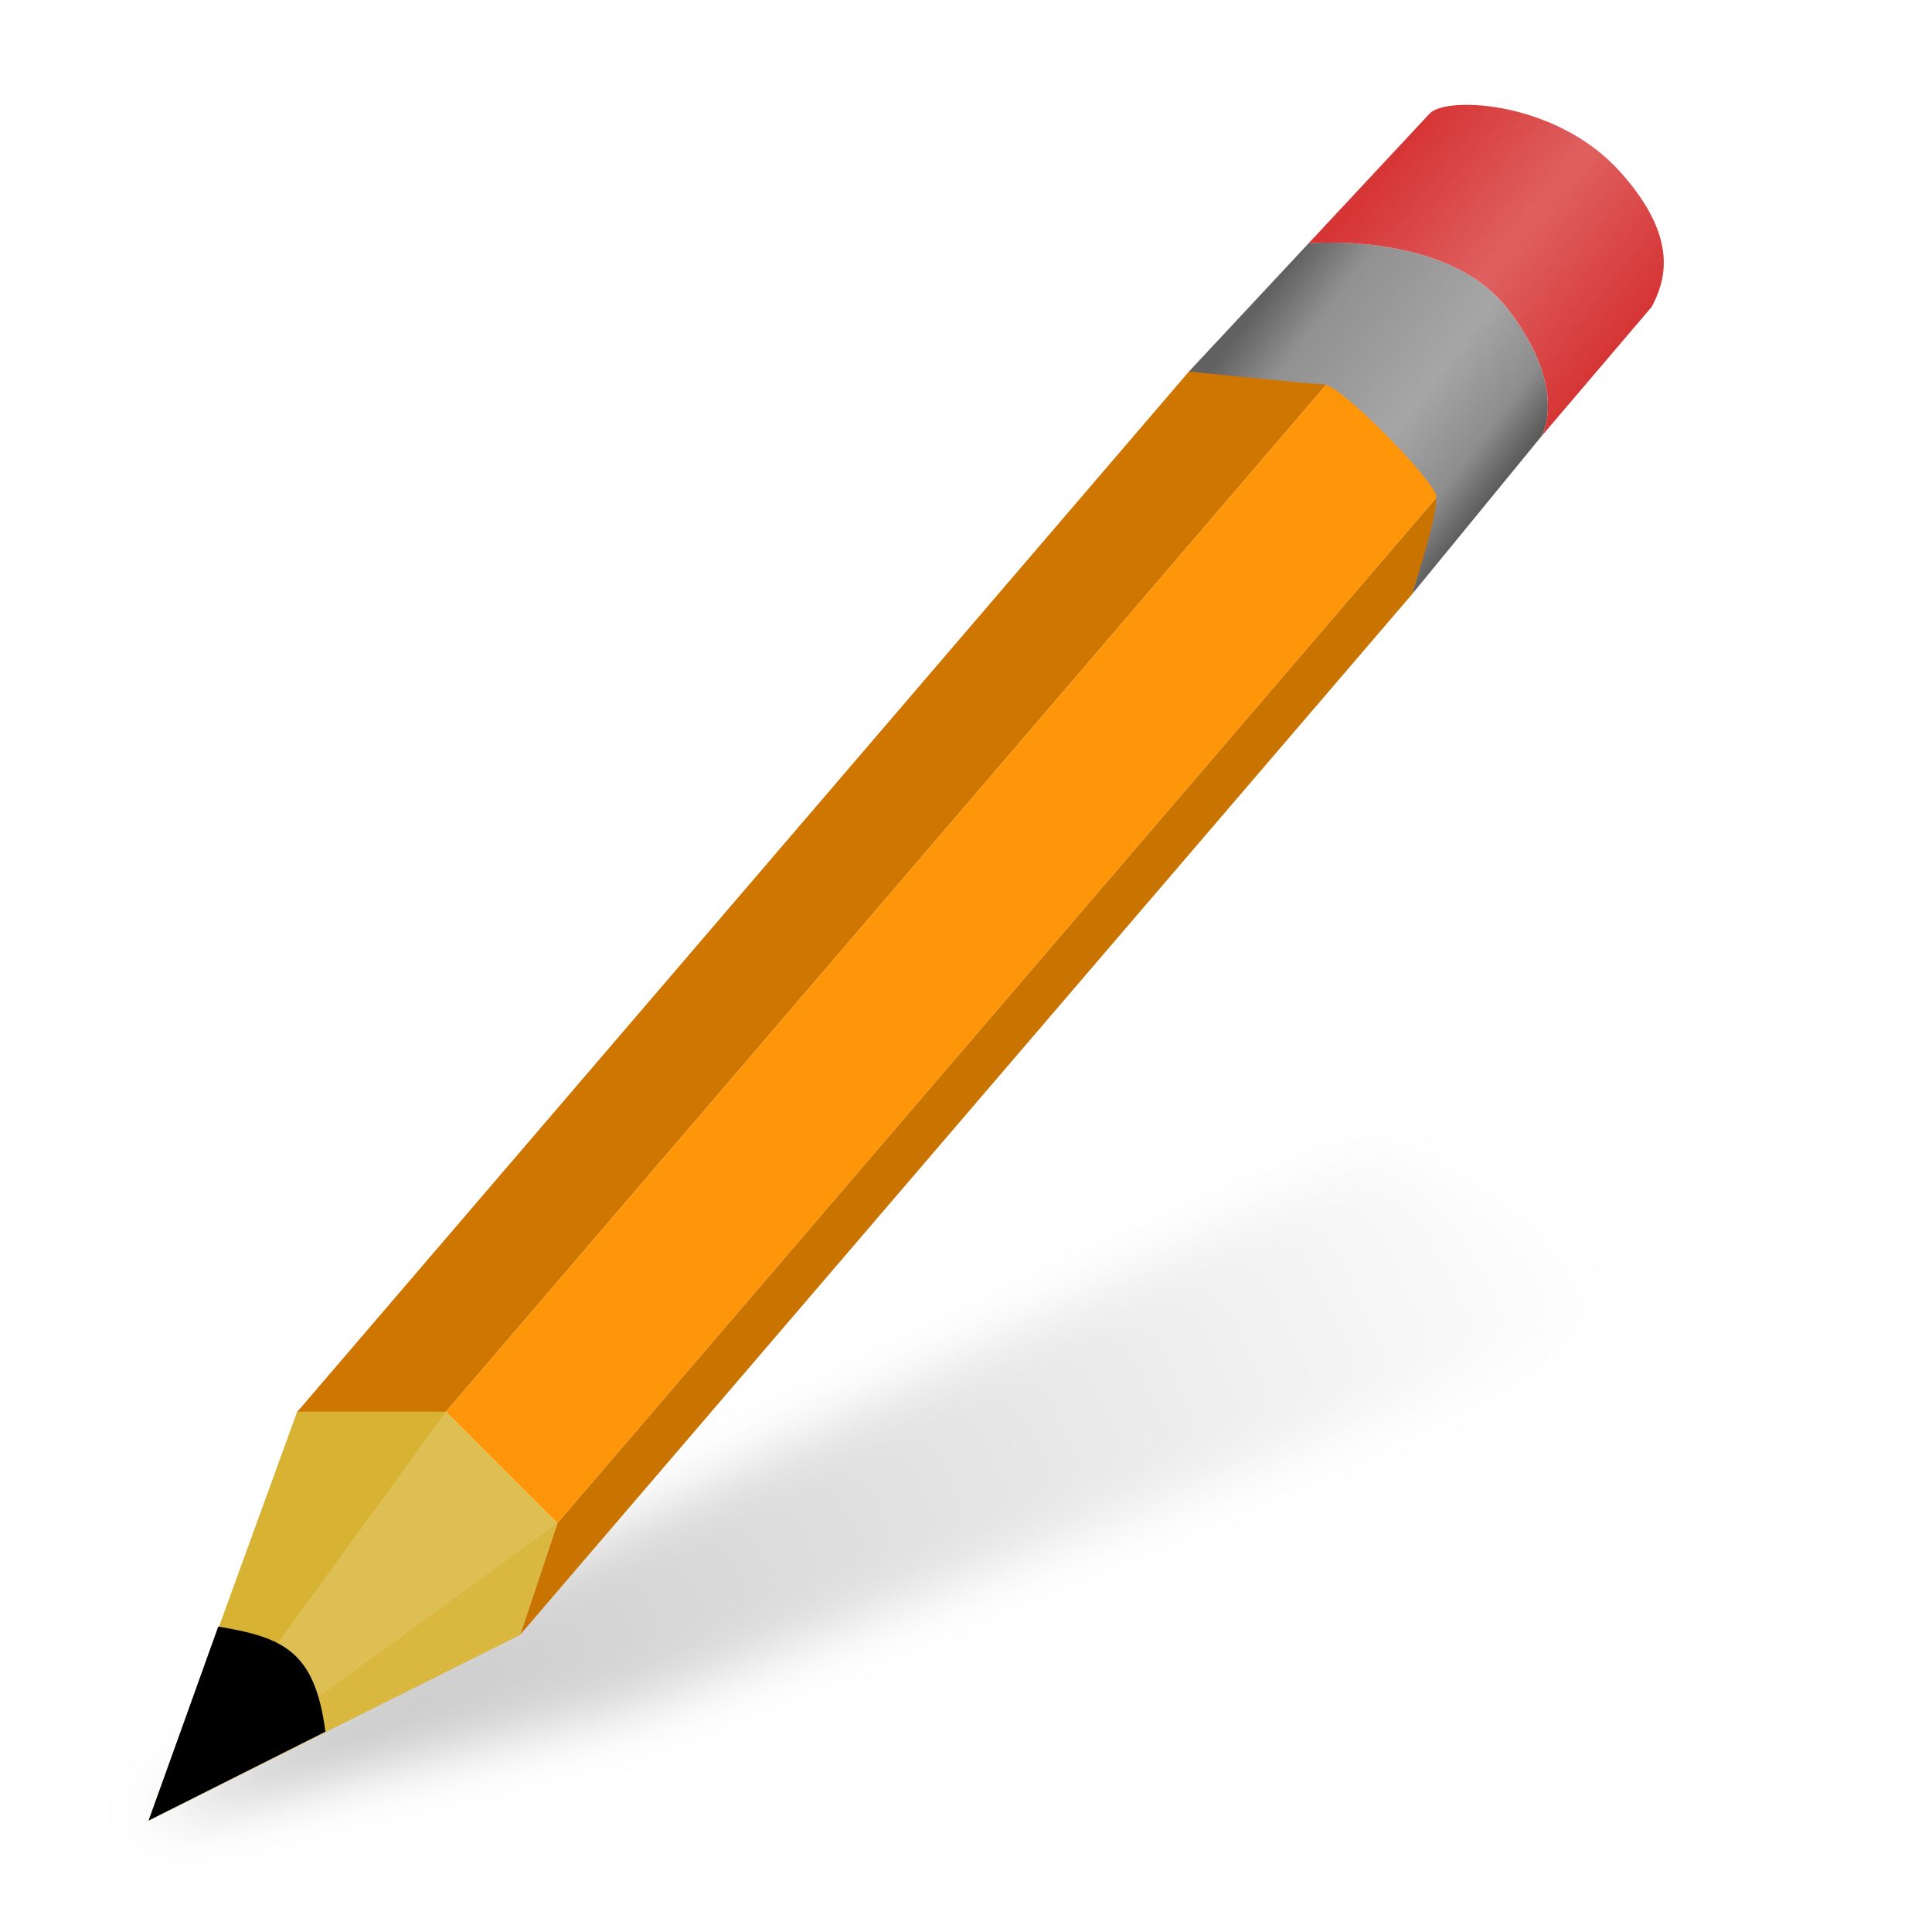
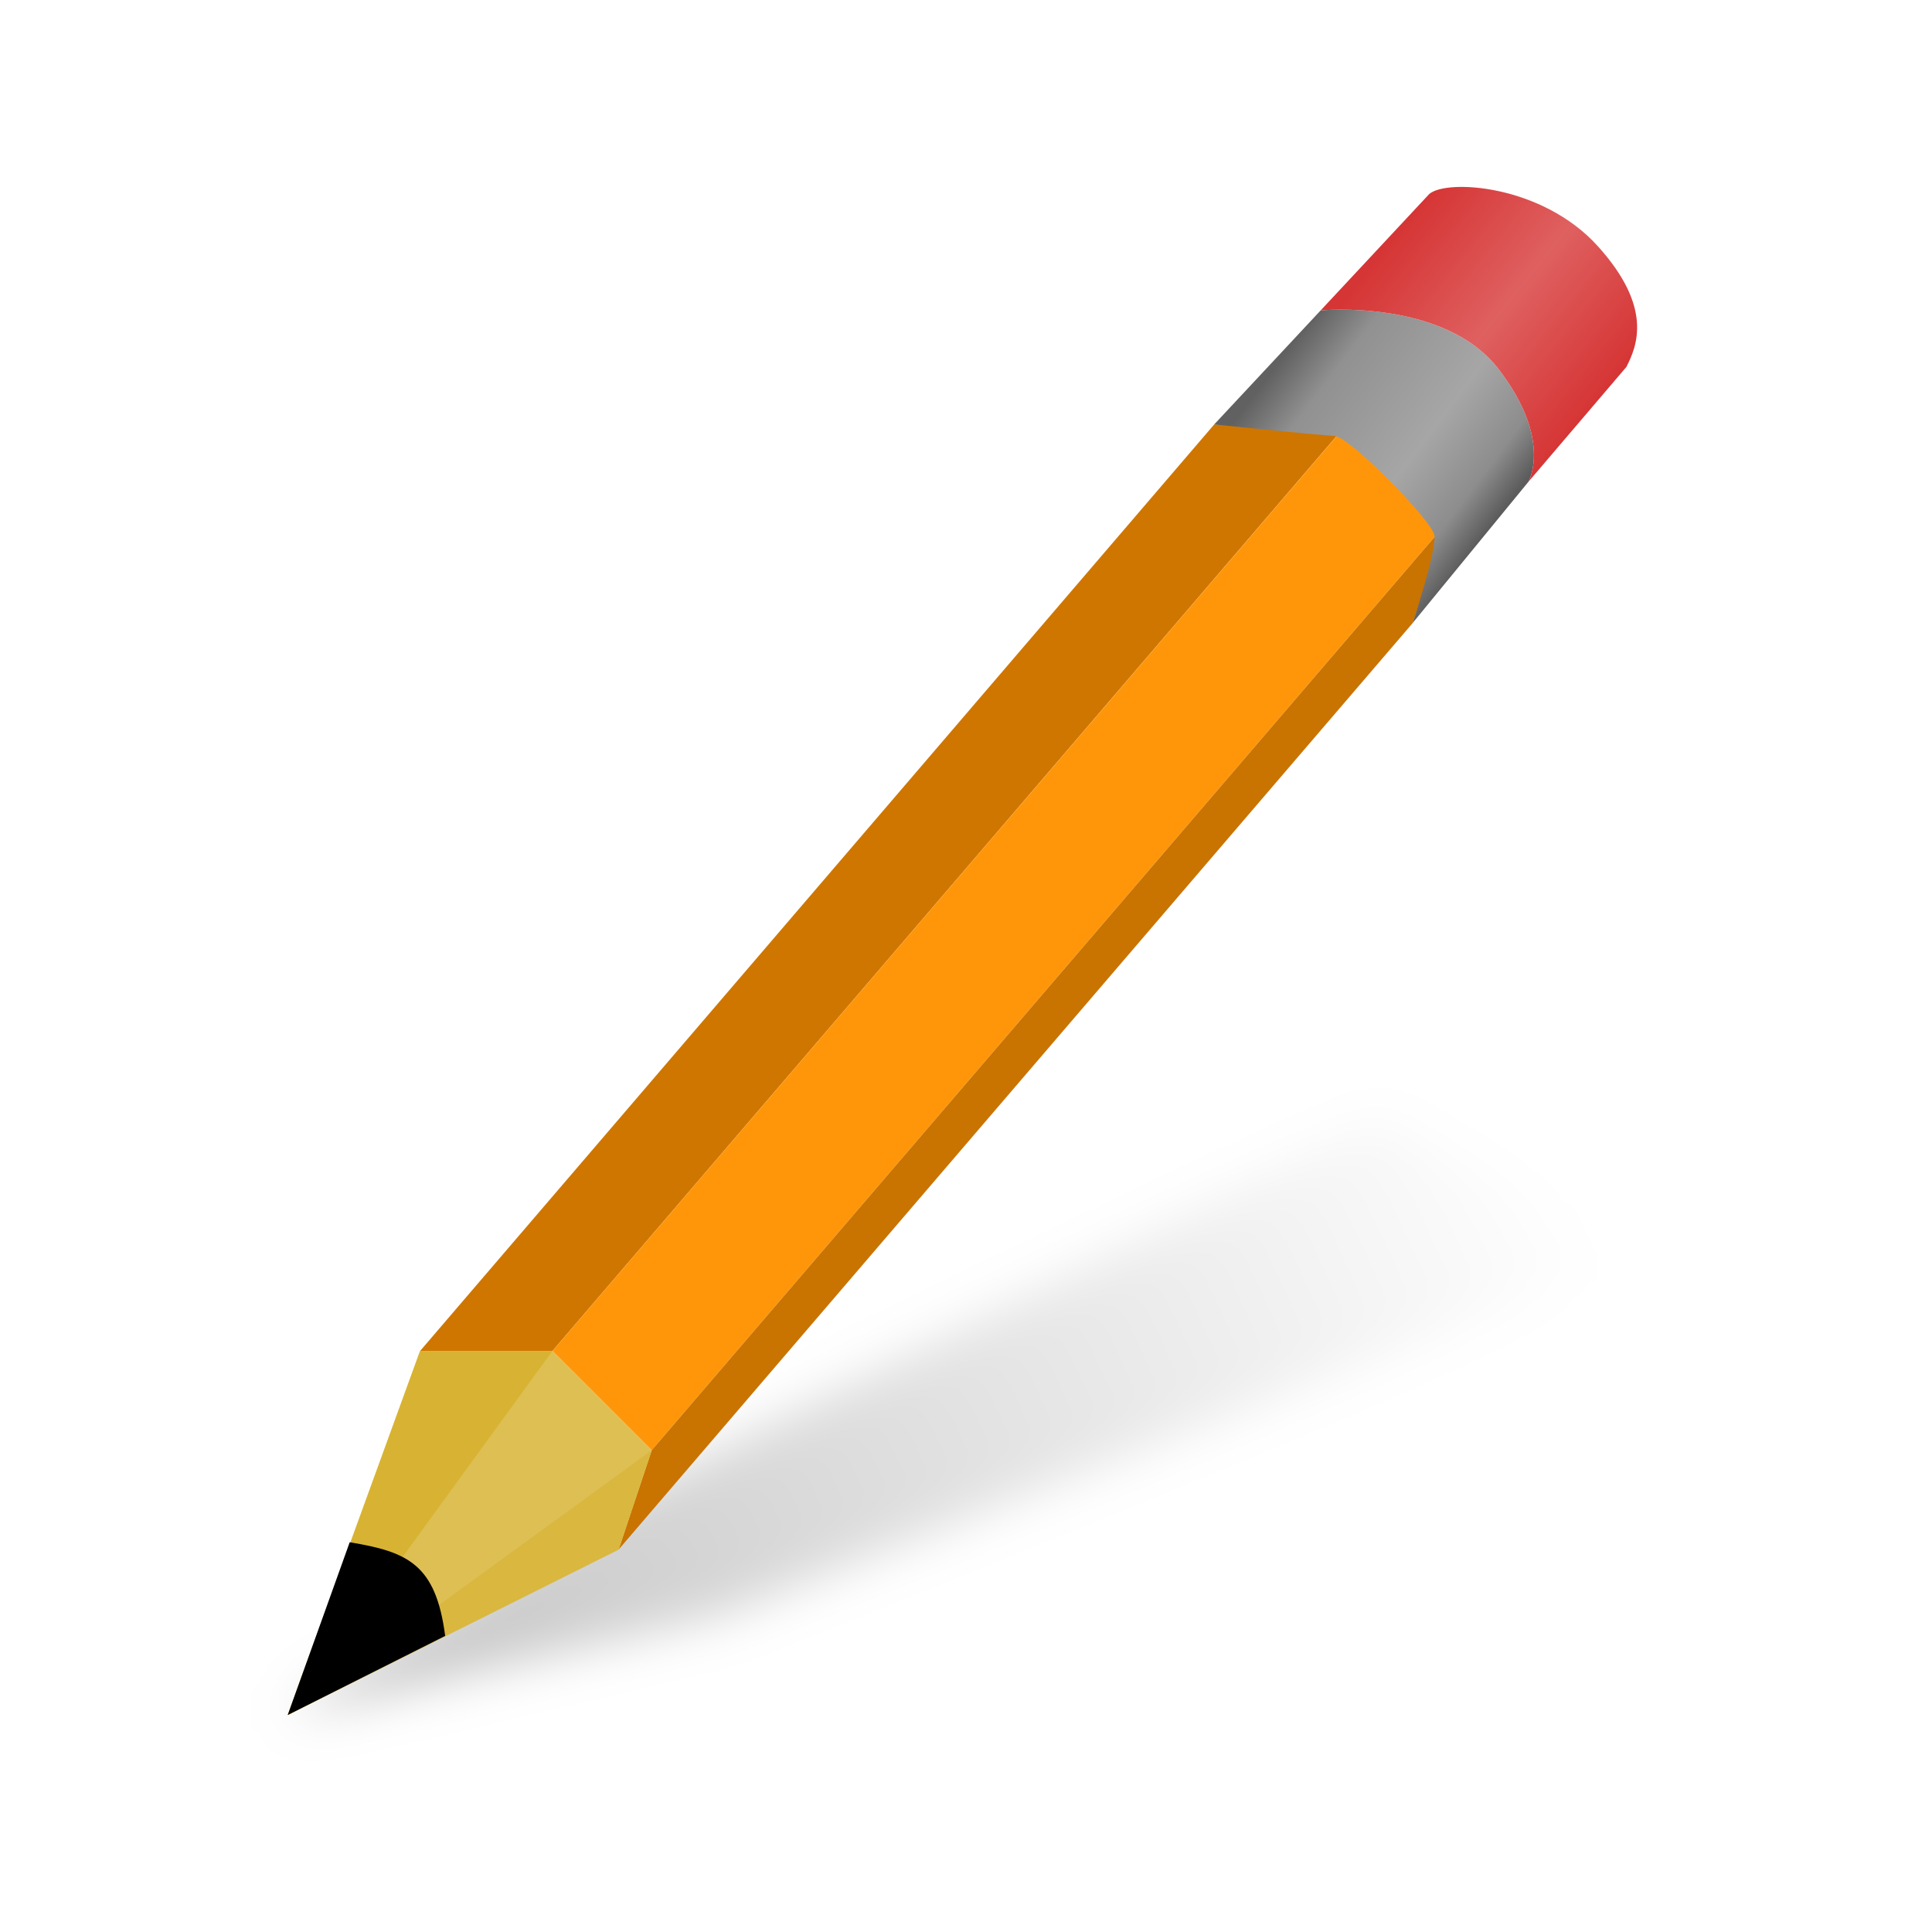
<svg xmlns="http://www.w3.org/2000/svg" xmlns:xlink="http://www.w3.org/1999/xlink" height="26" width="26" version="1.1" viewBox="0 0 26 26" id="svg2">
  <defs id="defs4">
    <linearGradient id="linearGradient4007">
      <stop style="stop-color:#d63535;stop-opacity:1;" offset="0" id="stop4009" />
      <stop id="stop4015" offset="0.5" style="stop-color:#df6060;stop-opacity:1" />
      <stop style="stop-color:#d63535;stop-opacity:1" offset="1" id="stop4011" />
    </linearGradient>
    <linearGradient id="linearGradient3987">
      <stop style="stop-color:#000000;stop-opacity:0.502" offset="0" id="stop3989" />
      <stop style="stop-color:#000000;stop-opacity:0" offset="1" id="stop3991" />
    </linearGradient>
    <linearGradient id="linearGradient3971">
      <stop id="stop3973" offset="0" style="stop-color:#ae2323;stop-opacity:1;" />
      <stop style="stop-color:#d63131;stop-opacity:1;" offset="0.19" id="stop3975" />
      <stop style="stop-color:#616161;stop-opacity:1;" offset="0.61" id="stop3977" />
      <stop id="stop3979" offset="0.861" style="stop-color:#5e5e5e;stop-opacity:1;" />
      <stop id="stop3981" offset="1" style="stop-color:#5c5c5c;stop-opacity:1;" />
    </linearGradient>
    <linearGradient id="linearGradient3951">
      <stop style="stop-color:#616161;stop-opacity:1;" offset="0" id="stop3953" />
      <stop id="stop3963" offset="0.19" style="stop-color:#919191;stop-opacity:1;" />
      <stop id="stop3959" offset="0.61" style="stop-color:#a6a6a6;stop-opacity:1;" />
      <stop style="stop-color:#8d8d8d;stop-opacity:1;" offset="0.861" id="stop3961" />
      <stop style="stop-color:#5c5c5c;stop-opacity:1;" offset="1" id="stop3955" />
    </linearGradient>
    <linearGradient id="ad" y2="93.999" gradientUnits="userSpaceOnUse" x2="87.757" gradientTransform="matrix(1.3755,0,0,1.8571,-22.548,-92.563)" y1="79.999" x1="63.911">
      <stop offset="0" id="stop7" />
      <stop stop-opacity="0" offset="1" id="stop9" />
    </linearGradient>
    <filter id="at" color-interpolation-filters="sRGB">
      <feGaussianBlur stdDeviation="1.476" id="feGaussianBlur12" />
    </filter>
    <radialGradient id="ap" gradientUnits="userSpaceOnUse" cy="120.64" cx="42.618" gradientTransform="matrix(1.9091,1.8392,-8.6223,7.5766,1009.9,-881.36)" r="3.407">
      <stop stop-color="#b4942a" offset="0" id="stop15" />
      <stop stop-color="#e4dcc9" offset="1" id="stop17" />
    </radialGradient>
    <linearGradient id="ae" y2="77.047" gradientUnits="userSpaceOnUse" x2="81.453" gradientTransform="matrix(0.99865,0,0,0.99989,0.14044,0.0053232)" y1="72.804" x1="75.848">
      <stop stop-color="#252525" offset="0" id="stop20" />
      <stop stop-color="#252525" offset=".5" id="stop22" />
      <stop stop-color="#252525" offset=".75" id="stop24" />
      <stop offset="1" id="stop26" />
    </linearGradient>
    <linearGradient id="af" y2="87.155" gradientUnits="userSpaceOnUse" x2="80.58" gradientTransform="matrix(0.99865,0,0,0.99989,0.14044,0.0053232)" y1="83.326" x1="76.709">
      <stop stop-color="#d4a100" stop-opacity=".976" offset="0" id="stop29" />
      <stop stop-color="#ffc712" offset="1" id="stop31" />
    </linearGradient>
    <linearGradient id="ag" y2="57.384" gradientUnits="userSpaceOnUse" x2="14.494" gradientTransform="matrix(1.2876,1.1737,-0.54659,0.6213,81.686,27.894)" y1="57.384" x1="11.326">
      <stop stop-color="#9a7600" offset="0" id="stop34" />
      <stop stop-color="#e3ad00" offset=".093" id="stop36" />
      <stop stop-color="#ffcd2c" offset=".504" id="stop38" />
      <stop stop-color="#e3ad00" offset=".916" id="stop40" />
      <stop stop-color="#b98d00" offset="1" id="stop42" />
    </linearGradient>
    <linearGradient id="ah" y2="-22.053" gradientUnits="userSpaceOnUse" x2="100.66" gradientTransform="matrix(0.99921,0,0,0.99934,0.10836,-0.090375)" y1="-22.56" x1="114.93">
      <stop stop-color="#980000" offset="0" id="stop45" />
      <stop stop-color="#db5c5c" offset="1" id="stop47" />
    </linearGradient>
    <linearGradient id="ai" y2="7.462" gradientUnits="userSpaceOnUse" x2="82.173" y1="7.462" x1="-12.818">
      <stop stop-color="#fff" stop-opacity=".683" offset="0" id="stop50" />
      <stop stop-color="#fff" stop-opacity="0" offset="1" id="stop52" />
    </linearGradient>
    <filter id="au" color-interpolation-filters="sRGB">
      <feGaussianBlur stdDeviation="0.315" id="feGaussianBlur55" />
    </filter>
    <radialGradient id="aq" gradientUnits="userSpaceOnUse" cy="7.462" cx="34.678" gradientTransform="matrix(-1.5103,0.0026413,-1.1671e-4,-0.0091102,87.052,7.4387)" r="47.595">
      <stop stop-color="#fff" offset="0" id="stop58" />
      <stop stop-color="#fff" stop-opacity="0" offset="1" id="stop60" />
    </radialGradient>
    <linearGradient id="aj" y2="107.36" gradientUnits="userSpaceOnUse" x2="24.451" gradientTransform="matrix(0.61822,0,0,0.62327,24.108,47.994)" y1="117.84" x1="33.342">
      <stop offset="0" id="stop63" />
      <stop stop-color="#515151" offset="1" id="stop65" />
    </linearGradient>
    <linearGradient id="ak" y2="2.366" gradientUnits="userSpaceOnUse" x2="48.733" gradientTransform="matrix(1.6732,1.5189,-1.501,1.6928,18.676,-24.466)" y1="0.812" x1="48.499">
      <stop stop-color="#fff" offset="0" id="stop68" />
      <stop stop-color="#fff" stop-opacity="0" offset="1" id="stop70" />
    </linearGradient>
    <linearGradient id="al" y2="57.151" gradientUnits="userSpaceOnUse" x2="96.58" gradientTransform="matrix(0.9973,0,0,0.99978,0.28069,0.010646)" y1="54.119" x1="92.226">
      <stop stop-color="#ea3838" offset="0" id="stop73" />
      <stop stop-color="#c40000" offset="1" id="stop75" />
    </linearGradient>
    <radialGradient id="ar" xlink:href="#a" gradientUnits="userSpaceOnUse" cy="2.674" cx="49.012" gradientTransform="matrix(2.26,0,0,0.27524,-2.259,-25.415)" r="1.725" />
    <linearGradient id="a">
      <stop stop-color="#fff" offset="0" id="stop79" />
      <stop stop-color="#252525" stop-opacity="0" offset="1" id="stop81" />
    </linearGradient>
    <radialGradient id="as" xlink:href="#a" gradientUnits="userSpaceOnUse" cy="2.674" cx="49.012" gradientTransform="matrix(1.5506,0,0,0.18731,21.622,-31.864)" r="1.725" />
    <radialGradient id="am" xlink:href="#a" gradientUnits="userSpaceOnUse" cy="2.674" cx="49.012" gradientTransform="matrix(1.5496,0,0,0.18768,-193.24,-23.536)" r="1.725" />
    <radialGradient id="an" gradientUnits="userSpaceOnUse" cy="33.188" cx="37.375" gradientTransform="matrix(1,0,0,0.2265,0,25.671)" r="14.625">
      <stop offset="0" id="stop86" />
      <stop stop-opacity="0" offset="1" id="stop88" />
    </radialGradient>
    <linearGradient id="y" y2="18.392" gradientUnits="userSpaceOnUse" x2="32.938" gradientTransform="matrix(1,0,0,0.41501,6.5485,26.767)" y1="18.538" x1="18.188">
      <stop offset="0" id="stop91" />
      <stop stop-opacity="0" offset="1" id="stop93" />
    </linearGradient>
    <linearGradient id="z" y2="14.691" gradientUnits="userSpaceOnUse" x2="30.432" gradientTransform="translate(6.3922,12.185)" y1="12.338" x1="28.079">
      <stop stop-color="#fcaf3e" offset="0" id="stop96" />
      <stop stop-color="#ce5c00" offset="1" id="stop98" />
    </linearGradient>
    <linearGradient id="aa" y2="22.119" gradientUnits="userSpaceOnUse" x2="22.81" gradientTransform="translate(6.3922,12.185)" y1="21.481" x1="23.448">
      <stop stop-color="#ce5c00" offset="0" id="stop101" />
      <stop stop-color="#ce5c00" offset="1" id="stop103" />
    </linearGradient>
    <linearGradient id="ab" y2="32.714" gradientUnits="userSpaceOnUse" x2="25.485" y1="34.39" x1="26.379">
      <stop stop-color="#e9b96e" offset="0" id="stop106" />
      <stop stop-color="#fff" offset="1" id="stop108" />
    </linearGradient>
    <radialGradient id="ao" gradientUnits="userSpaceOnUse" cy="128" cx="-138.84" gradientTransform="matrix(0.32039,-0.32039,0.32241,0.32241,50.518,-74.158)" r="9.127">
      <stop stop-color="#f9a9a9" offset="0" id="stop111" />
      <stop stop-color="#ab5f5f" offset="1" id="stop113" />
    </radialGradient>
    <linearGradient id="ac" y2="134.25" gradientUnits="userSpaceOnUse" x2="-158.75" gradientTransform="matrix(0.18921,-0.18923,0.18921,0.18923,49.739,-37.732)" y1="115.94" x1="-158.75">
      <stop stop-color="#ddd" offset="0" id="stop116" />
      <stop stop-color="#fff" offset=".345" id="stop118" />
      <stop stop-color="#737373" offset=".727" id="stop120" />
      <stop stop-color="#bbb" offset="1" id="stop122" />
    </linearGradient>
-     <linearGradient xlink:href="#linearGradient3951" id="linearGradient3957" x1="17.173" y1="3.795" x2="20.406" y2="6.234" gradientUnits="userSpaceOnUse" />
+     <linearGradient xlink:href="#linearGradient3951" id="linearGradient3957" x1="17.173" y1="3.795" x2="20.406" y2="6.234" gradientUnits="userSpaceOnUse" gradientTransform="matrix(0.89066,0,0,0.89066,2.089924,1.258652)" />
    <linearGradient xlink:href="#linearGradient3987" id="linearGradient3993" x1="1.5" y1="25" x2="21" y2="16" gradientUnits="userSpaceOnUse" />
    <filter id="filter4003">
      <feGaussianBlur stdDeviation="0.369" id="feGaussianBlur4005" />
    </filter>
-     <linearGradient xlink:href="#linearGradient4007" id="linearGradient4013" x1="18.78" y1="2.098" x2="21.838" y2="4.549" gradientUnits="userSpaceOnUse" />
+     <linearGradient xlink:href="#linearGradient4007" id="linearGradient4013" x1="18.78" y1="2.098" x2="21.838" y2="4.549" gradientUnits="userSpaceOnUse" gradientTransform="matrix(0.89066,0,0,0.89066,2.089924,1.258652)" />
  </defs>
-   <path style="opacity:0.5;fill:url(#linearGradient3993);fill-opacity:1;stroke:none;filter:url(#filter4003)" d="m 2,24.5 6.5,-1.5 14,-5.5 -4,-2 -12,6 z" id="path3985" />
-   <path style="fill:#cf7600;fill-opacity:1;stroke:none" d="M 4,19 16,5 18,5 6,19 z" id="path3933" />
-   <path id="path3935" d="M 7.5,20.5 19.5,6.5 18,5 6,19 z" style="fill:#ff960a;fill-opacity:1;stroke:none" />
-   <path style="fill:#c97300;fill-opacity:1;stroke:none" d="M 7.5,20.5 19.5,6.5 19,8 7,22 z" id="path3937" />
-   <path style="fill:#debf54;fill-opacity:1;stroke:none" d="M 4,19 6,19 7.5,20.5 7,22 2,24.5 z" id="path3939" />
-   <path id="path3941" d="m 4,19 2,0 -4,5.5 z" style="fill:#d8b333;fill-opacity:1;stroke:none" />
-   <path id="path3943" d="M 7.5,20.5 7,22 2,24.5 z" style="fill:#dab73f;fill-opacity:1;stroke:none" />
-   <path id="path3945" d="m 2.937,21.89 c 0.878,0.145 1.301,0.331 1.442,1.414 L 2,24.5 z" style="fill:#000000;fill-opacity:1;stroke:none" />
-   <path style="fill:url(#linearGradient3957);fill-opacity:1;stroke:none" d="m 16,5 c 0,0 1.584,0.163 1.816,0.173 0.232,0.01 1.473,1.279 1.512,1.5 C 19.366,6.893 19,8 19,8 l 1.747,-2.132 c 0,0 0.371,-0.632 -0.448,-1.701 C 19.48,3.098 17.609,3.276 17.609,3.276 z" id="path3947" />
-   <path id="path3965" d="m 20.747,5.868 c 0,0 0.371,-0.632 -0.448,-1.701 C 19.48,3.098 17.609,3.276 17.609,3.276 l 1.639,-1.757 c 0.261,-0.231 1.704,-0.146 2.547,0.784 0.842,0.931 0.593,1.513 0.434,1.825 z" style="fill:url(#linearGradient4013);fill-opacity:1;stroke:none" />
+   <path style="opacity:0.5;fill:url(#linearGradient3993);fill-opacity:1;stroke:none;filter:url(#filter4003)" d="m 2,24.5 6.5,-1.5 14,-5.5 -4,-2 -12,6 z" id="path3985" transform="matrix(0.89066,0,0,0.89066,2.089924,1.258652)" />
+   <path style="fill:#cf7600;fill-opacity:1;stroke:none" d="M 5.653,18.181 16.34,5.712 l 1.781,0 L 7.434,18.181 Z" id="path3933" />
+   <path id="path3935" d="M 8.77,19.517 19.458,7.048 18.122,5.712 7.434,18.181 Z" style="fill:#ff960a;fill-opacity:1;stroke:none" />
+   <path style="fill:#c97300;fill-opacity:1;stroke:none" d="M 8.77,19.517 19.458,7.048 19.012,8.384 8.325,20.853 Z" id="path3937" />
+   <path style="fill:#debf54;fill-opacity:1;stroke:none" d="m 5.653,18.181 1.781,0 1.336,1.336 -0.445,1.336 -4.453,2.227 z" id="path3939" />
+   <path id="path3941" d="m 5.653,18.181 1.781,0 -3.563,4.899 z" style="fill:#d8b333;fill-opacity:1;stroke:none" />
+   <path id="path3943" d="m 8.77,19.517 -0.445,1.336 -4.453,2.227 z" style="fill:#dab73f;fill-opacity:1;stroke:none" />
+   <path id="path3945" d="m 4.706,20.755 c 0.782,0.129 1.159,0.295 1.285,1.26 l -2.119,1.065 z" style="fill:#000000;fill-opacity:1;stroke:none" />
+   <path style="fill:url(#linearGradient3957);fill-opacity:1;stroke:none" d="m 16.34,5.712 c 0,0 1.411,0.145 1.617,0.154 0.207,0.009 1.312,1.139 1.346,1.336 0.034,0.197 -0.292,1.182 -0.292,1.182 L 20.568,6.485 c 0,0 0.331,-0.563 -0.399,-1.515 C 19.44,4.018 17.773,4.177 17.773,4.177 Z" id="path3947" />
+   <path id="path3965" d="m 20.568,6.485 c 0,0 0.331,-0.563 -0.399,-1.515 C 19.44,4.018 17.773,4.177 17.773,4.177 l 1.46,-1.565 c 0.233,-0.206 1.518,-0.13 2.268,0.699 0.75,0.829 0.528,1.347 0.387,1.626 z" style="fill:url(#linearGradient4013);fill-opacity:1;stroke:none" />
</svg>
